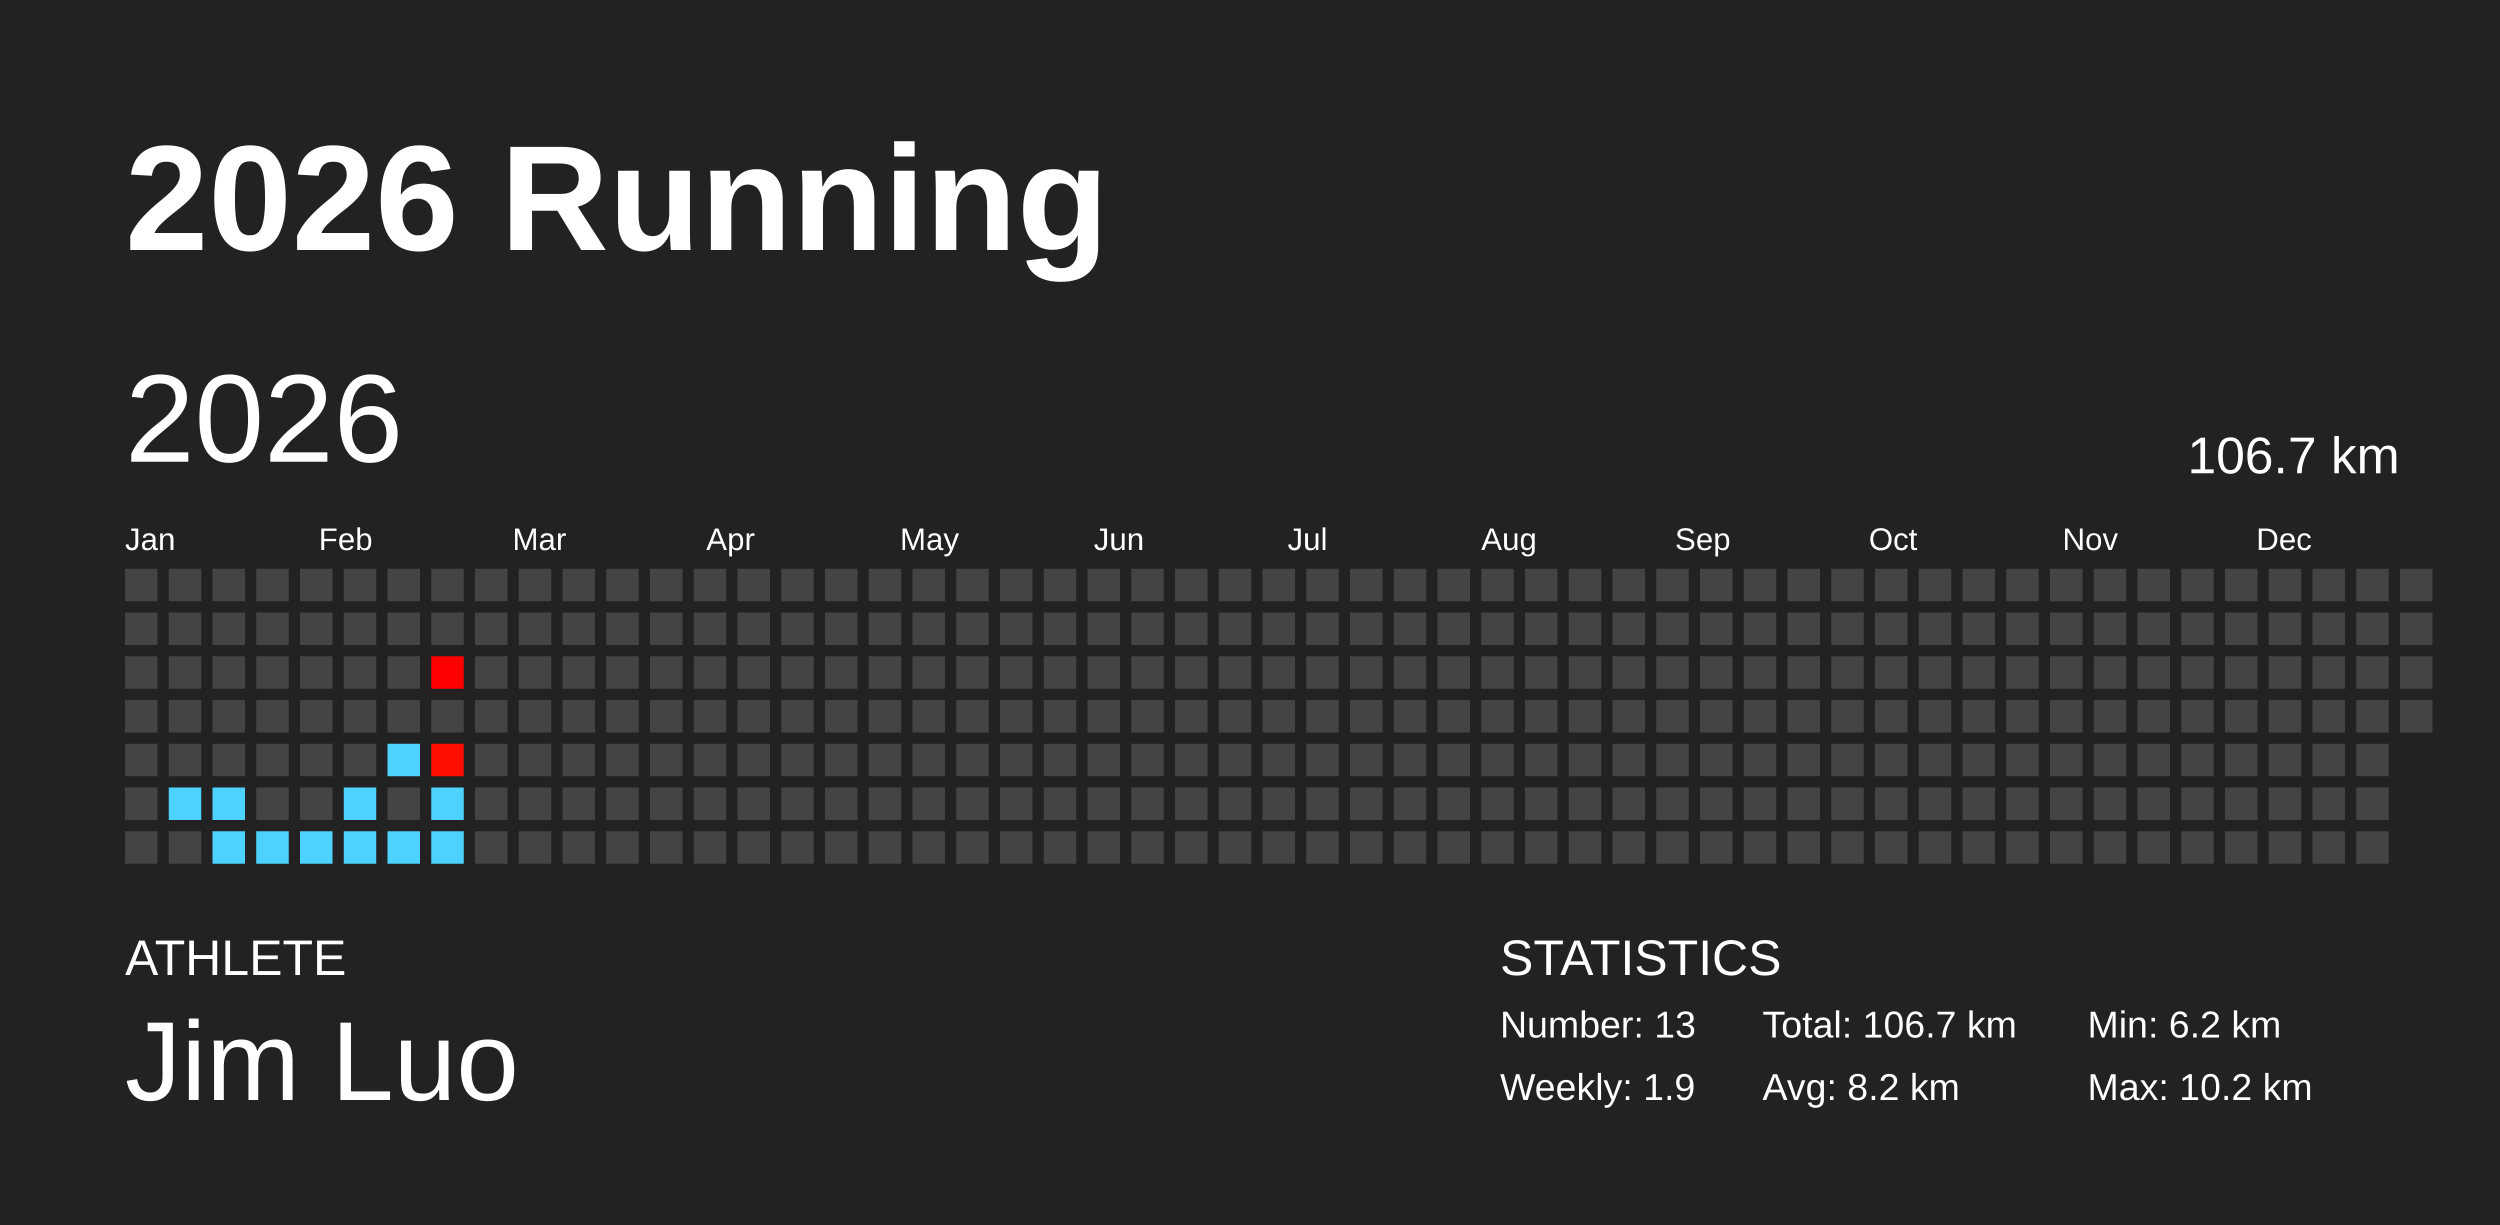
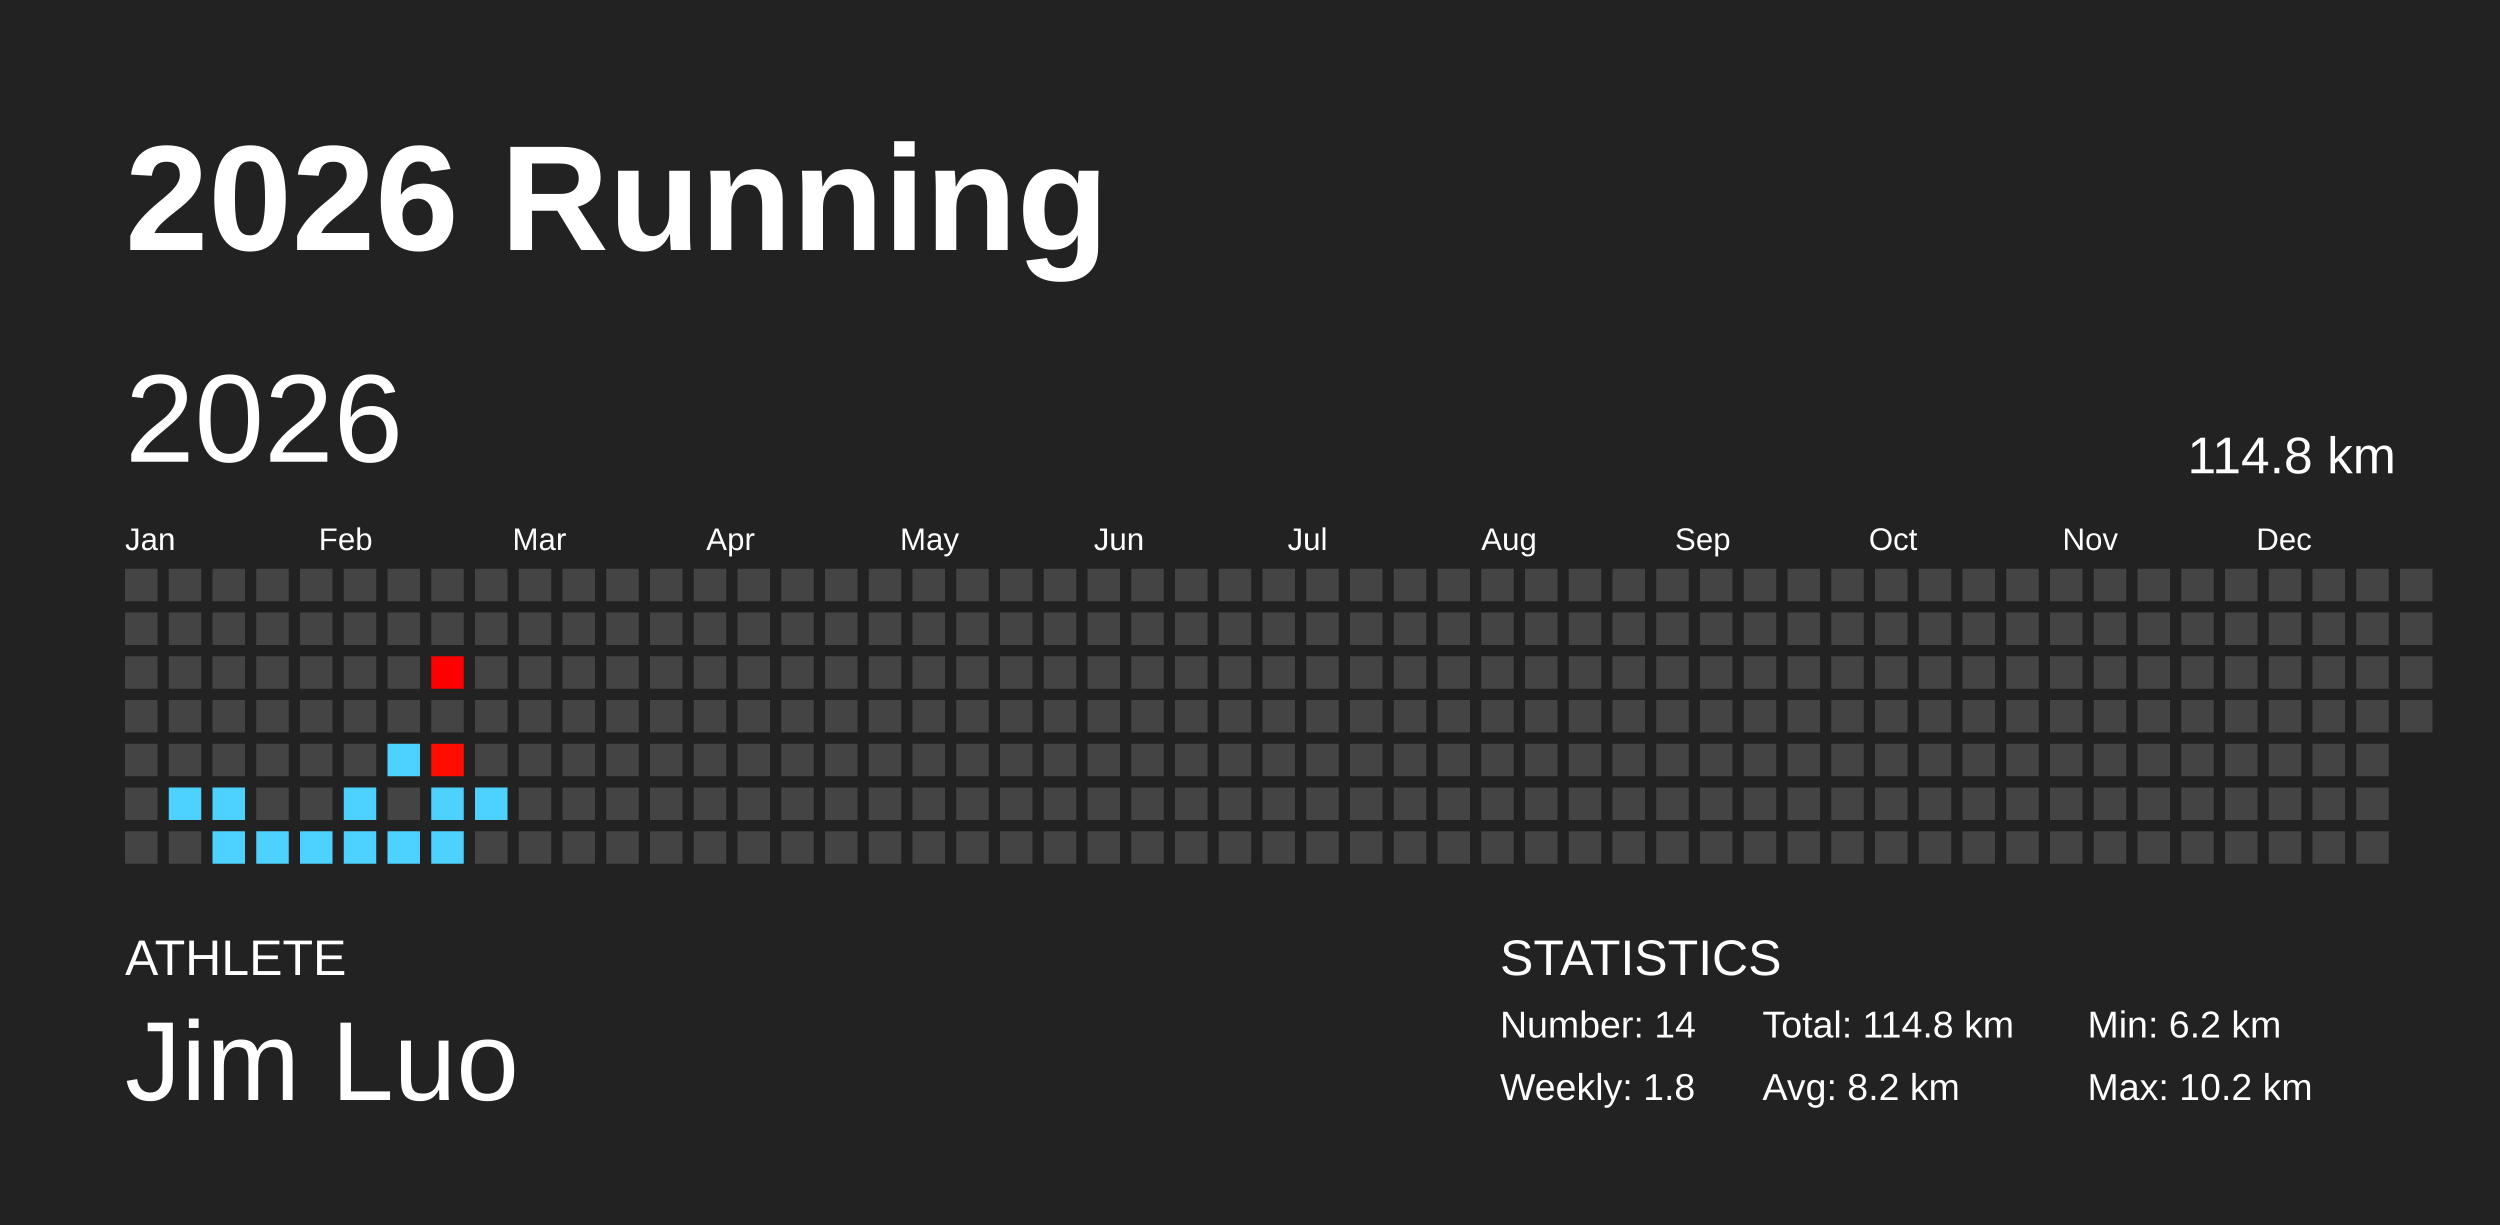
<svg xmlns="http://www.w3.org/2000/svg" baseProfile="full" height="98mm" version="1.1" viewBox="0,0,200,98" width="200mm">
  <defs />
  <rect fill="#222222" height="98" width="200" x="0" y="0" />
  <text fill="#FFFFFF" style="font-size:12px; font-family:Arial; font-weight:bold;" x="10" y="20">2026 Running</text>
  <text fill="#FFFFFF" style="font-size:4px; font-family:Arial" x="10" y="78">ATHLETE</text>
  <text fill="#FFFFFF" style="font-size:9px; font-family:Arial" x="10" y="88">Jim Luo</text>
  <text fill="#FFFFFF" style="font-size:4px; font-family:Arial" x="120" y="78">STATISTICS</text>
-   <text fill="#FFFFFF" style="font-size:3px; font-family:Arial" x="120" y="83">Number: 13</text>
-   <text fill="#FFFFFF" style="font-size:3px; font-family:Arial" x="120" y="88">Weekly: 1.9</text>
-   <text fill="#FFFFFF" style="font-size:3px; font-family:Arial" x="141" y="83">Total: 106.7 km</text>
+   <text fill="#FFFFFF" style="font-size:3px; font-family:Arial" x="120" y="83">Number: 14</text>
+   <text fill="#FFFFFF" style="font-size:3px; font-family:Arial" x="120" y="88">Weekly: 1.8</text>
+   <text fill="#FFFFFF" style="font-size:3px; font-family:Arial" x="141" y="83">Total: 114.8 km</text>
  <text fill="#FFFFFF" style="font-size:3px; font-family:Arial" x="141" y="88">Avg: 8.2 km</text>
  <text fill="#FFFFFF" style="font-size:3px; font-family:Arial" x="167" y="83">Min: 6.2 km</text>
  <text fill="#FFFFFF" style="font-size:3px; font-family:Arial" x="167" y="88">Max: 10.2 km</text>
  <text dominant-baseline="hanging" fill="#FFFFFF" style="font-size:10.0px; font-family:Arial;" x="10" y="30">2026</text>
-   <text dominant-baseline="hanging" fill="#FFFFFF" style="font-size:4.125px; font-family:Arial;" x="175" y="35">106.7 km</text>
+   <text dominant-baseline="hanging" fill="#FFFFFF" style="font-size:4.125px; font-family:Arial;" x="175" y="35">114.8 km</text>
  <text fill="#FFFFFF" style="font-size:2.5px; font-family:Arial" x="10.0" y="44">Jan</text>
  <text fill="#FFFFFF" style="font-size:2.5px; font-family:Arial" x="25.5" y="44">Feb</text>
  <text fill="#FFFFFF" style="font-size:2.5px; font-family:Arial" x="41.0" y="44">Mar</text>
  <text fill="#FFFFFF" style="font-size:2.5px; font-family:Arial" x="56.5" y="44">Apr</text>
  <text fill="#FFFFFF" style="font-size:2.5px; font-family:Arial" x="72.0" y="44">May</text>
  <text fill="#FFFFFF" style="font-size:2.5px; font-family:Arial" x="87.5" y="44">Jun</text>
  <text fill="#FFFFFF" style="font-size:2.5px; font-family:Arial" x="103.0" y="44">Jul</text>
  <text fill="#FFFFFF" style="font-size:2.5px; font-family:Arial" x="118.5" y="44">Aug</text>
  <text fill="#FFFFFF" style="font-size:2.5px; font-family:Arial" x="134.0" y="44">Sep</text>
  <text fill="#FFFFFF" style="font-size:2.5px; font-family:Arial" x="149.5" y="44">Oct</text>
  <text fill="#FFFFFF" style="font-size:2.5px; font-family:Arial" x="165.0" y="44">Nov</text>
  <text fill="#FFFFFF" style="font-size:2.5px; font-family:Arial" x="180.5" y="44">Dec</text>
  <rect fill="#444444" height="2.6" width="2.6" x="10.0" y="45.5" />
  <rect fill="#444444" height="2.6" width="2.6" x="10.0" y="49.0" />
  <rect fill="#444444" height="2.6" width="2.6" x="10.0" y="52.5" />
  <rect fill="#444444" height="2.6" width="2.6" x="10.0" y="56.0" />
  <rect fill="#444444" height="2.6" width="2.6" x="10.0" y="59.5" />
  <rect fill="#444444" height="2.6" width="2.6" x="10.0" y="63.0" />
  <rect fill="#444444" height="2.6" width="2.6" x="10.0" y="66.5" />
  <rect fill="#444444" height="2.6" width="2.6" x="13.5" y="45.5" />
  <rect fill="#444444" height="2.6" width="2.6" x="13.5" y="49.0" />
  <rect fill="#444444" height="2.6" width="2.6" x="13.5" y="52.5" />
  <rect fill="#444444" height="2.6" width="2.6" x="13.5" y="56.0" />
  <rect fill="#444444" height="2.6" width="2.6" x="13.5" y="59.5" />
  <rect fill="#4dd2ff" height="2.6" width="2.6" x="13.5" y="63.0" />
  <rect fill="#444444" height="2.6" width="2.6" x="13.5" y="66.5" />
  <rect fill="#444444" height="2.6" width="2.6" x="17.0" y="45.5" />
  <rect fill="#444444" height="2.6" width="2.6" x="17.0" y="49.0" />
  <rect fill="#444444" height="2.6" width="2.6" x="17.0" y="52.5" />
  <rect fill="#444444" height="2.6" width="2.6" x="17.0" y="56.0" />
  <rect fill="#444444" height="2.6" width="2.6" x="17.0" y="59.5" />
  <rect fill="#4dd2ff" height="2.6" width="2.6" x="17.0" y="63.0" />
  <rect fill="#4dd2ff" height="2.6" width="2.6" x="17.0" y="66.5" />
  <rect fill="#444444" height="2.6" width="2.6" x="20.5" y="45.5" />
  <rect fill="#444444" height="2.6" width="2.6" x="20.5" y="49.0" />
  <rect fill="#444444" height="2.6" width="2.6" x="20.5" y="52.5" />
  <rect fill="#444444" height="2.6" width="2.6" x="20.5" y="56.0" />
  <rect fill="#444444" height="2.6" width="2.6" x="20.5" y="59.5" />
  <rect fill="#444444" height="2.6" width="2.6" x="20.5" y="63.0" />
  <rect fill="#4dd2ff" height="2.6" width="2.6" x="20.5" y="66.5" />
  <rect fill="#444444" height="2.6" width="2.6" x="24.0" y="45.5" />
  <rect fill="#444444" height="2.6" width="2.6" x="24.0" y="49.0" />
  <rect fill="#444444" height="2.6" width="2.6" x="24.0" y="52.5" />
  <rect fill="#444444" height="2.6" width="2.6" x="24.0" y="56.0" />
  <rect fill="#444444" height="2.6" width="2.6" x="24.0" y="59.5" />
  <rect fill="#444444" height="2.6" width="2.6" x="24.0" y="63.0" />
  <rect fill="#4dd2ff" height="2.6" width="2.6" x="24.0" y="66.5" />
  <rect fill="#444444" height="2.6" width="2.6" x="27.5" y="45.5" />
  <rect fill="#444444" height="2.6" width="2.6" x="27.5" y="49.0" />
  <rect fill="#444444" height="2.6" width="2.6" x="27.5" y="52.5" />
  <rect fill="#444444" height="2.6" width="2.6" x="27.5" y="56.0" />
  <rect fill="#444444" height="2.6" width="2.6" x="27.5" y="59.5" />
  <rect fill="#4dd2ff" height="2.6" width="2.6" x="27.5" y="63.0" />
  <rect fill="#4dd2ff" height="2.6" width="2.6" x="27.5" y="66.5" />
  <rect fill="#444444" height="2.6" width="2.6" x="31.0" y="45.5" />
  <rect fill="#444444" height="2.6" width="2.6" x="31.0" y="49.0" />
  <rect fill="#444444" height="2.6" width="2.6" x="31.0" y="52.5" />
  <rect fill="#444444" height="2.6" width="2.6" x="31.0" y="56.0" />
  <rect fill="#4dd2ff" height="2.6" width="2.6" x="31.0" y="59.5" />
  <rect fill="#444444" height="2.6" width="2.6" x="31.0" y="63.0" />
  <rect fill="#4dd2ff" height="2.6" width="2.6" x="31.0" y="66.5" />
  <rect fill="#444444" height="2.6" width="2.6" x="34.5" y="45.5" />
  <rect fill="#444444" height="2.6" width="2.6" x="34.5" y="49.0" />
  <rect fill="#ff0000" height="2.6" width="2.6" x="34.5" y="52.5" />
  <rect fill="#444444" height="2.6" width="2.6" x="34.5" y="56.0" />
  <rect fill="#ff0d00" height="2.6" width="2.6" x="34.5" y="59.5" />
  <rect fill="#4dd2ff" height="2.6" width="2.6" x="34.5" y="63.0" />
  <rect fill="#4dd2ff" height="2.6" width="2.6" x="34.5" y="66.5" />
  <rect fill="#444444" height="2.6" width="2.6" x="38.0" y="45.5" />
  <rect fill="#444444" height="2.6" width="2.6" x="38.0" y="49.0" />
  <rect fill="#444444" height="2.6" width="2.6" x="38.0" y="52.5" />
  <rect fill="#444444" height="2.6" width="2.6" x="38.0" y="56.0" />
  <rect fill="#444444" height="2.6" width="2.6" x="38.0" y="59.5" />
-   <rect fill="#444444" height="2.6" width="2.6" x="38.0" y="63.0" />
+   <rect fill="#4dd2ff" height="2.6" width="2.6" x="38.0" y="63.0" />
  <rect fill="#444444" height="2.6" width="2.6" x="38.0" y="66.5" />
  <rect fill="#444444" height="2.6" width="2.6" x="41.5" y="45.5" />
  <rect fill="#444444" height="2.6" width="2.6" x="41.5" y="49.0" />
  <rect fill="#444444" height="2.6" width="2.6" x="41.5" y="52.5" />
  <rect fill="#444444" height="2.6" width="2.6" x="41.5" y="56.0" />
  <rect fill="#444444" height="2.6" width="2.6" x="41.5" y="59.5" />
  <rect fill="#444444" height="2.6" width="2.6" x="41.5" y="63.0" />
  <rect fill="#444444" height="2.6" width="2.6" x="41.5" y="66.5" />
  <rect fill="#444444" height="2.6" width="2.6" x="45.0" y="45.5" />
  <rect fill="#444444" height="2.6" width="2.6" x="45.0" y="49.0" />
  <rect fill="#444444" height="2.6" width="2.6" x="45.0" y="52.5" />
  <rect fill="#444444" height="2.6" width="2.6" x="45.0" y="56.0" />
  <rect fill="#444444" height="2.6" width="2.6" x="45.0" y="59.5" />
  <rect fill="#444444" height="2.6" width="2.6" x="45.0" y="63.0" />
  <rect fill="#444444" height="2.6" width="2.6" x="45.0" y="66.5" />
  <rect fill="#444444" height="2.6" width="2.6" x="48.5" y="45.5" />
  <rect fill="#444444" height="2.6" width="2.6" x="48.5" y="49.0" />
  <rect fill="#444444" height="2.6" width="2.6" x="48.5" y="52.5" />
  <rect fill="#444444" height="2.6" width="2.6" x="48.5" y="56.0" />
  <rect fill="#444444" height="2.6" width="2.6" x="48.5" y="59.5" />
  <rect fill="#444444" height="2.6" width="2.6" x="48.5" y="63.0" />
  <rect fill="#444444" height="2.6" width="2.6" x="48.5" y="66.5" />
  <rect fill="#444444" height="2.6" width="2.6" x="52.0" y="45.5" />
  <rect fill="#444444" height="2.6" width="2.6" x="52.0" y="49.0" />
  <rect fill="#444444" height="2.6" width="2.6" x="52.0" y="52.5" />
  <rect fill="#444444" height="2.6" width="2.6" x="52.0" y="56.0" />
  <rect fill="#444444" height="2.6" width="2.6" x="52.0" y="59.5" />
  <rect fill="#444444" height="2.6" width="2.6" x="52.0" y="63.0" />
  <rect fill="#444444" height="2.6" width="2.6" x="52.0" y="66.5" />
  <rect fill="#444444" height="2.6" width="2.6" x="55.5" y="45.5" />
  <rect fill="#444444" height="2.6" width="2.6" x="55.5" y="49.0" />
  <rect fill="#444444" height="2.6" width="2.6" x="55.5" y="52.5" />
  <rect fill="#444444" height="2.6" width="2.6" x="55.5" y="56.0" />
  <rect fill="#444444" height="2.6" width="2.6" x="55.5" y="59.5" />
  <rect fill="#444444" height="2.6" width="2.6" x="55.5" y="63.0" />
  <rect fill="#444444" height="2.6" width="2.6" x="55.5" y="66.5" />
  <rect fill="#444444" height="2.6" width="2.6" x="59.0" y="45.5" />
  <rect fill="#444444" height="2.6" width="2.6" x="59.0" y="49.0" />
  <rect fill="#444444" height="2.6" width="2.6" x="59.0" y="52.5" />
  <rect fill="#444444" height="2.6" width="2.6" x="59.0" y="56.0" />
  <rect fill="#444444" height="2.6" width="2.6" x="59.0" y="59.5" />
  <rect fill="#444444" height="2.6" width="2.6" x="59.0" y="63.0" />
  <rect fill="#444444" height="2.6" width="2.6" x="59.0" y="66.5" />
  <rect fill="#444444" height="2.6" width="2.6" x="62.5" y="45.5" />
  <rect fill="#444444" height="2.6" width="2.6" x="62.5" y="49.0" />
  <rect fill="#444444" height="2.6" width="2.6" x="62.5" y="52.5" />
  <rect fill="#444444" height="2.6" width="2.6" x="62.5" y="56.0" />
  <rect fill="#444444" height="2.6" width="2.6" x="62.5" y="59.5" />
  <rect fill="#444444" height="2.6" width="2.6" x="62.5" y="63.0" />
  <rect fill="#444444" height="2.6" width="2.6" x="62.5" y="66.5" />
  <rect fill="#444444" height="2.6" width="2.6" x="66.0" y="45.5" />
  <rect fill="#444444" height="2.6" width="2.6" x="66.0" y="49.0" />
  <rect fill="#444444" height="2.6" width="2.6" x="66.0" y="52.5" />
  <rect fill="#444444" height="2.6" width="2.6" x="66.0" y="56.0" />
  <rect fill="#444444" height="2.6" width="2.6" x="66.0" y="59.5" />
  <rect fill="#444444" height="2.6" width="2.6" x="66.0" y="63.0" />
  <rect fill="#444444" height="2.6" width="2.6" x="66.0" y="66.5" />
  <rect fill="#444444" height="2.6" width="2.6" x="69.5" y="45.5" />
  <rect fill="#444444" height="2.6" width="2.6" x="69.5" y="49.0" />
  <rect fill="#444444" height="2.6" width="2.6" x="69.5" y="52.5" />
  <rect fill="#444444" height="2.6" width="2.6" x="69.5" y="56.0" />
  <rect fill="#444444" height="2.6" width="2.6" x="69.5" y="59.5" />
  <rect fill="#444444" height="2.6" width="2.6" x="69.5" y="63.0" />
  <rect fill="#444444" height="2.6" width="2.6" x="69.5" y="66.5" />
  <rect fill="#444444" height="2.6" width="2.6" x="73.0" y="45.5" />
  <rect fill="#444444" height="2.6" width="2.6" x="73.0" y="49.0" />
  <rect fill="#444444" height="2.6" width="2.6" x="73.0" y="52.5" />
  <rect fill="#444444" height="2.6" width="2.6" x="73.0" y="56.0" />
  <rect fill="#444444" height="2.6" width="2.6" x="73.0" y="59.5" />
  <rect fill="#444444" height="2.6" width="2.6" x="73.0" y="63.0" />
  <rect fill="#444444" height="2.6" width="2.6" x="73.0" y="66.5" />
  <rect fill="#444444" height="2.6" width="2.6" x="76.5" y="45.5" />
  <rect fill="#444444" height="2.6" width="2.6" x="76.5" y="49.0" />
  <rect fill="#444444" height="2.6" width="2.6" x="76.5" y="52.5" />
  <rect fill="#444444" height="2.6" width="2.6" x="76.5" y="56.0" />
  <rect fill="#444444" height="2.6" width="2.6" x="76.5" y="59.5" />
  <rect fill="#444444" height="2.6" width="2.6" x="76.5" y="63.0" />
  <rect fill="#444444" height="2.6" width="2.6" x="76.5" y="66.5" />
  <rect fill="#444444" height="2.6" width="2.6" x="80.0" y="45.5" />
  <rect fill="#444444" height="2.6" width="2.6" x="80.0" y="49.0" />
  <rect fill="#444444" height="2.6" width="2.6" x="80.0" y="52.5" />
  <rect fill="#444444" height="2.6" width="2.6" x="80.0" y="56.0" />
  <rect fill="#444444" height="2.6" width="2.6" x="80.0" y="59.5" />
  <rect fill="#444444" height="2.6" width="2.6" x="80.0" y="63.0" />
  <rect fill="#444444" height="2.6" width="2.6" x="80.0" y="66.5" />
  <rect fill="#444444" height="2.6" width="2.6" x="83.5" y="45.5" />
  <rect fill="#444444" height="2.6" width="2.6" x="83.5" y="49.0" />
  <rect fill="#444444" height="2.6" width="2.6" x="83.5" y="52.5" />
  <rect fill="#444444" height="2.6" width="2.6" x="83.5" y="56.0" />
  <rect fill="#444444" height="2.6" width="2.6" x="83.5" y="59.5" />
  <rect fill="#444444" height="2.6" width="2.6" x="83.5" y="63.0" />
  <rect fill="#444444" height="2.6" width="2.6" x="83.5" y="66.5" />
  <rect fill="#444444" height="2.6" width="2.6" x="87.0" y="45.5" />
  <rect fill="#444444" height="2.6" width="2.6" x="87.0" y="49.0" />
  <rect fill="#444444" height="2.6" width="2.6" x="87.0" y="52.5" />
  <rect fill="#444444" height="2.6" width="2.6" x="87.0" y="56.0" />
  <rect fill="#444444" height="2.6" width="2.6" x="87.0" y="59.5" />
  <rect fill="#444444" height="2.6" width="2.6" x="87.0" y="63.0" />
  <rect fill="#444444" height="2.6" width="2.6" x="87.0" y="66.5" />
  <rect fill="#444444" height="2.6" width="2.6" x="90.5" y="45.5" />
  <rect fill="#444444" height="2.6" width="2.6" x="90.5" y="49.0" />
  <rect fill="#444444" height="2.6" width="2.6" x="90.5" y="52.5" />
  <rect fill="#444444" height="2.6" width="2.6" x="90.5" y="56.0" />
  <rect fill="#444444" height="2.6" width="2.6" x="90.5" y="59.5" />
  <rect fill="#444444" height="2.6" width="2.6" x="90.5" y="63.0" />
  <rect fill="#444444" height="2.6" width="2.6" x="90.5" y="66.5" />
  <rect fill="#444444" height="2.6" width="2.6" x="94.0" y="45.5" />
  <rect fill="#444444" height="2.6" width="2.6" x="94.0" y="49.0" />
  <rect fill="#444444" height="2.6" width="2.6" x="94.0" y="52.5" />
  <rect fill="#444444" height="2.6" width="2.6" x="94.0" y="56.0" />
  <rect fill="#444444" height="2.6" width="2.6" x="94.0" y="59.5" />
  <rect fill="#444444" height="2.6" width="2.6" x="94.0" y="63.0" />
  <rect fill="#444444" height="2.6" width="2.6" x="94.0" y="66.5" />
  <rect fill="#444444" height="2.6" width="2.6" x="97.5" y="45.5" />
  <rect fill="#444444" height="2.6" width="2.6" x="97.5" y="49.0" />
  <rect fill="#444444" height="2.6" width="2.6" x="97.5" y="52.5" />
  <rect fill="#444444" height="2.6" width="2.6" x="97.5" y="56.0" />
  <rect fill="#444444" height="2.6" width="2.6" x="97.5" y="59.5" />
  <rect fill="#444444" height="2.6" width="2.6" x="97.5" y="63.0" />
  <rect fill="#444444" height="2.6" width="2.6" x="97.5" y="66.5" />
  <rect fill="#444444" height="2.6" width="2.6" x="101.0" y="45.5" />
  <rect fill="#444444" height="2.6" width="2.6" x="101.0" y="49.0" />
  <rect fill="#444444" height="2.6" width="2.6" x="101.0" y="52.5" />
  <rect fill="#444444" height="2.6" width="2.6" x="101.0" y="56.0" />
  <rect fill="#444444" height="2.6" width="2.6" x="101.0" y="59.5" />
  <rect fill="#444444" height="2.6" width="2.6" x="101.0" y="63.0" />
  <rect fill="#444444" height="2.6" width="2.6" x="101.0" y="66.5" />
  <rect fill="#444444" height="2.6" width="2.6" x="104.5" y="45.5" />
  <rect fill="#444444" height="2.6" width="2.6" x="104.5" y="49.0" />
  <rect fill="#444444" height="2.6" width="2.6" x="104.5" y="52.5" />
  <rect fill="#444444" height="2.6" width="2.6" x="104.5" y="56.0" />
  <rect fill="#444444" height="2.6" width="2.6" x="104.5" y="59.5" />
  <rect fill="#444444" height="2.6" width="2.6" x="104.5" y="63.0" />
  <rect fill="#444444" height="2.6" width="2.6" x="104.5" y="66.5" />
  <rect fill="#444444" height="2.6" width="2.6" x="108.0" y="45.5" />
  <rect fill="#444444" height="2.6" width="2.6" x="108.0" y="49.0" />
  <rect fill="#444444" height="2.6" width="2.6" x="108.0" y="52.5" />
  <rect fill="#444444" height="2.6" width="2.6" x="108.0" y="56.0" />
  <rect fill="#444444" height="2.6" width="2.6" x="108.0" y="59.5" />
  <rect fill="#444444" height="2.6" width="2.6" x="108.0" y="63.0" />
  <rect fill="#444444" height="2.6" width="2.6" x="108.0" y="66.5" />
  <rect fill="#444444" height="2.6" width="2.6" x="111.5" y="45.5" />
  <rect fill="#444444" height="2.6" width="2.6" x="111.5" y="49.0" />
  <rect fill="#444444" height="2.6" width="2.6" x="111.5" y="52.5" />
  <rect fill="#444444" height="2.6" width="2.6" x="111.5" y="56.0" />
  <rect fill="#444444" height="2.6" width="2.6" x="111.5" y="59.5" />
  <rect fill="#444444" height="2.6" width="2.6" x="111.5" y="63.0" />
  <rect fill="#444444" height="2.6" width="2.6" x="111.5" y="66.5" />
  <rect fill="#444444" height="2.6" width="2.6" x="115.0" y="45.5" />
  <rect fill="#444444" height="2.6" width="2.6" x="115.0" y="49.0" />
  <rect fill="#444444" height="2.6" width="2.6" x="115.0" y="52.5" />
  <rect fill="#444444" height="2.6" width="2.6" x="115.0" y="56.0" />
  <rect fill="#444444" height="2.6" width="2.6" x="115.0" y="59.5" />
  <rect fill="#444444" height="2.6" width="2.6" x="115.0" y="63.0" />
  <rect fill="#444444" height="2.6" width="2.6" x="115.0" y="66.5" />
  <rect fill="#444444" height="2.6" width="2.6" x="118.5" y="45.5" />
  <rect fill="#444444" height="2.6" width="2.6" x="118.5" y="49.0" />
  <rect fill="#444444" height="2.6" width="2.6" x="118.5" y="52.5" />
  <rect fill="#444444" height="2.6" width="2.6" x="118.5" y="56.0" />
  <rect fill="#444444" height="2.6" width="2.6" x="118.5" y="59.5" />
  <rect fill="#444444" height="2.6" width="2.6" x="118.5" y="63.0" />
  <rect fill="#444444" height="2.6" width="2.6" x="118.5" y="66.5" />
  <rect fill="#444444" height="2.6" width="2.6" x="122.0" y="45.5" />
  <rect fill="#444444" height="2.6" width="2.6" x="122.0" y="49.0" />
  <rect fill="#444444" height="2.6" width="2.6" x="122.0" y="52.5" />
  <rect fill="#444444" height="2.6" width="2.6" x="122.0" y="56.0" />
  <rect fill="#444444" height="2.6" width="2.6" x="122.0" y="59.5" />
  <rect fill="#444444" height="2.6" width="2.6" x="122.0" y="63.0" />
  <rect fill="#444444" height="2.6" width="2.6" x="122.0" y="66.5" />
  <rect fill="#444444" height="2.6" width="2.6" x="125.5" y="45.5" />
  <rect fill="#444444" height="2.6" width="2.6" x="125.5" y="49.0" />
  <rect fill="#444444" height="2.6" width="2.6" x="125.5" y="52.5" />
  <rect fill="#444444" height="2.6" width="2.6" x="125.5" y="56.0" />
  <rect fill="#444444" height="2.6" width="2.6" x="125.5" y="59.5" />
  <rect fill="#444444" height="2.6" width="2.6" x="125.5" y="63.0" />
  <rect fill="#444444" height="2.6" width="2.6" x="125.5" y="66.5" />
  <rect fill="#444444" height="2.6" width="2.6" x="129.0" y="45.5" />
  <rect fill="#444444" height="2.6" width="2.6" x="129.0" y="49.0" />
  <rect fill="#444444" height="2.6" width="2.6" x="129.0" y="52.5" />
  <rect fill="#444444" height="2.6" width="2.6" x="129.0" y="56.0" />
  <rect fill="#444444" height="2.6" width="2.6" x="129.0" y="59.5" />
  <rect fill="#444444" height="2.6" width="2.6" x="129.0" y="63.0" />
  <rect fill="#444444" height="2.6" width="2.6" x="129.0" y="66.5" />
  <rect fill="#444444" height="2.6" width="2.6" x="132.5" y="45.5" />
  <rect fill="#444444" height="2.6" width="2.6" x="132.5" y="49.0" />
  <rect fill="#444444" height="2.6" width="2.6" x="132.5" y="52.5" />
  <rect fill="#444444" height="2.6" width="2.6" x="132.5" y="56.0" />
  <rect fill="#444444" height="2.6" width="2.6" x="132.5" y="59.5" />
  <rect fill="#444444" height="2.6" width="2.6" x="132.5" y="63.0" />
  <rect fill="#444444" height="2.6" width="2.6" x="132.5" y="66.5" />
  <rect fill="#444444" height="2.6" width="2.6" x="136.0" y="45.5" />
  <rect fill="#444444" height="2.6" width="2.6" x="136.0" y="49.0" />
  <rect fill="#444444" height="2.6" width="2.6" x="136.0" y="52.5" />
  <rect fill="#444444" height="2.6" width="2.6" x="136.0" y="56.0" />
  <rect fill="#444444" height="2.6" width="2.6" x="136.0" y="59.5" />
  <rect fill="#444444" height="2.6" width="2.6" x="136.0" y="63.0" />
  <rect fill="#444444" height="2.6" width="2.6" x="136.0" y="66.5" />
  <rect fill="#444444" height="2.6" width="2.6" x="139.5" y="45.5" />
  <rect fill="#444444" height="2.6" width="2.6" x="139.5" y="49.0" />
  <rect fill="#444444" height="2.6" width="2.6" x="139.5" y="52.5" />
  <rect fill="#444444" height="2.6" width="2.6" x="139.5" y="56.0" />
  <rect fill="#444444" height="2.6" width="2.6" x="139.5" y="59.5" />
  <rect fill="#444444" height="2.6" width="2.6" x="139.5" y="63.0" />
  <rect fill="#444444" height="2.6" width="2.6" x="139.5" y="66.5" />
  <rect fill="#444444" height="2.6" width="2.6" x="143.0" y="45.5" />
  <rect fill="#444444" height="2.6" width="2.6" x="143.0" y="49.0" />
  <rect fill="#444444" height="2.6" width="2.6" x="143.0" y="52.5" />
  <rect fill="#444444" height="2.6" width="2.6" x="143.0" y="56.0" />
  <rect fill="#444444" height="2.6" width="2.6" x="143.0" y="59.5" />
  <rect fill="#444444" height="2.6" width="2.6" x="143.0" y="63.0" />
  <rect fill="#444444" height="2.6" width="2.6" x="143.0" y="66.5" />
  <rect fill="#444444" height="2.6" width="2.6" x="146.5" y="45.5" />
  <rect fill="#444444" height="2.6" width="2.6" x="146.5" y="49.0" />
  <rect fill="#444444" height="2.6" width="2.6" x="146.5" y="52.5" />
  <rect fill="#444444" height="2.6" width="2.6" x="146.5" y="56.0" />
  <rect fill="#444444" height="2.6" width="2.6" x="146.5" y="59.5" />
  <rect fill="#444444" height="2.6" width="2.6" x="146.5" y="63.0" />
  <rect fill="#444444" height="2.6" width="2.6" x="146.5" y="66.5" />
  <rect fill="#444444" height="2.6" width="2.6" x="150.0" y="45.5" />
  <rect fill="#444444" height="2.6" width="2.6" x="150.0" y="49.0" />
  <rect fill="#444444" height="2.6" width="2.6" x="150.0" y="52.5" />
  <rect fill="#444444" height="2.6" width="2.6" x="150.0" y="56.0" />
  <rect fill="#444444" height="2.6" width="2.6" x="150.0" y="59.5" />
  <rect fill="#444444" height="2.6" width="2.6" x="150.0" y="63.0" />
  <rect fill="#444444" height="2.6" width="2.6" x="150.0" y="66.5" />
  <rect fill="#444444" height="2.6" width="2.6" x="153.5" y="45.5" />
  <rect fill="#444444" height="2.6" width="2.6" x="153.5" y="49.0" />
  <rect fill="#444444" height="2.6" width="2.6" x="153.5" y="52.5" />
  <rect fill="#444444" height="2.6" width="2.6" x="153.5" y="56.0" />
  <rect fill="#444444" height="2.6" width="2.6" x="153.5" y="59.5" />
  <rect fill="#444444" height="2.6" width="2.6" x="153.5" y="63.0" />
  <rect fill="#444444" height="2.6" width="2.6" x="153.5" y="66.5" />
  <rect fill="#444444" height="2.6" width="2.6" x="157.0" y="45.5" />
  <rect fill="#444444" height="2.6" width="2.6" x="157.0" y="49.0" />
  <rect fill="#444444" height="2.6" width="2.6" x="157.0" y="52.5" />
  <rect fill="#444444" height="2.6" width="2.6" x="157.0" y="56.0" />
  <rect fill="#444444" height="2.6" width="2.6" x="157.0" y="59.5" />
  <rect fill="#444444" height="2.6" width="2.6" x="157.0" y="63.0" />
  <rect fill="#444444" height="2.6" width="2.6" x="157.0" y="66.5" />
  <rect fill="#444444" height="2.6" width="2.6" x="160.5" y="45.5" />
  <rect fill="#444444" height="2.6" width="2.6" x="160.5" y="49.0" />
  <rect fill="#444444" height="2.6" width="2.6" x="160.5" y="52.5" />
  <rect fill="#444444" height="2.6" width="2.6" x="160.5" y="56.0" />
  <rect fill="#444444" height="2.6" width="2.6" x="160.5" y="59.5" />
  <rect fill="#444444" height="2.6" width="2.6" x="160.5" y="63.0" />
  <rect fill="#444444" height="2.6" width="2.6" x="160.5" y="66.5" />
  <rect fill="#444444" height="2.6" width="2.6" x="164.0" y="45.5" />
  <rect fill="#444444" height="2.6" width="2.6" x="164.0" y="49.0" />
  <rect fill="#444444" height="2.6" width="2.6" x="164.0" y="52.5" />
  <rect fill="#444444" height="2.6" width="2.6" x="164.0" y="56.0" />
  <rect fill="#444444" height="2.6" width="2.6" x="164.0" y="59.5" />
  <rect fill="#444444" height="2.6" width="2.6" x="164.0" y="63.0" />
  <rect fill="#444444" height="2.6" width="2.6" x="164.0" y="66.5" />
  <rect fill="#444444" height="2.6" width="2.6" x="167.5" y="45.5" />
  <rect fill="#444444" height="2.6" width="2.6" x="167.5" y="49.0" />
  <rect fill="#444444" height="2.6" width="2.6" x="167.5" y="52.5" />
  <rect fill="#444444" height="2.6" width="2.6" x="167.5" y="56.0" />
  <rect fill="#444444" height="2.6" width="2.6" x="167.5" y="59.5" />
  <rect fill="#444444" height="2.6" width="2.6" x="167.5" y="63.0" />
  <rect fill="#444444" height="2.6" width="2.6" x="167.5" y="66.5" />
  <rect fill="#444444" height="2.6" width="2.6" x="171.0" y="45.5" />
  <rect fill="#444444" height="2.6" width="2.6" x="171.0" y="49.0" />
  <rect fill="#444444" height="2.6" width="2.6" x="171.0" y="52.5" />
  <rect fill="#444444" height="2.6" width="2.6" x="171.0" y="56.0" />
  <rect fill="#444444" height="2.6" width="2.6" x="171.0" y="59.5" />
  <rect fill="#444444" height="2.6" width="2.6" x="171.0" y="63.0" />
  <rect fill="#444444" height="2.6" width="2.6" x="171.0" y="66.5" />
  <rect fill="#444444" height="2.6" width="2.6" x="174.5" y="45.5" />
  <rect fill="#444444" height="2.6" width="2.6" x="174.5" y="49.0" />
  <rect fill="#444444" height="2.6" width="2.6" x="174.5" y="52.5" />
  <rect fill="#444444" height="2.6" width="2.6" x="174.5" y="56.0" />
  <rect fill="#444444" height="2.6" width="2.6" x="174.5" y="59.5" />
  <rect fill="#444444" height="2.6" width="2.6" x="174.5" y="63.0" />
  <rect fill="#444444" height="2.6" width="2.6" x="174.5" y="66.5" />
  <rect fill="#444444" height="2.6" width="2.6" x="178.0" y="45.5" />
  <rect fill="#444444" height="2.6" width="2.6" x="178.0" y="49.0" />
  <rect fill="#444444" height="2.6" width="2.6" x="178.0" y="52.5" />
  <rect fill="#444444" height="2.6" width="2.6" x="178.0" y="56.0" />
  <rect fill="#444444" height="2.6" width="2.6" x="178.0" y="59.5" />
  <rect fill="#444444" height="2.6" width="2.6" x="178.0" y="63.0" />
  <rect fill="#444444" height="2.6" width="2.6" x="178.0" y="66.5" />
  <rect fill="#444444" height="2.6" width="2.6" x="181.5" y="45.5" />
  <rect fill="#444444" height="2.6" width="2.6" x="181.5" y="49.0" />
  <rect fill="#444444" height="2.6" width="2.6" x="181.5" y="52.5" />
  <rect fill="#444444" height="2.6" width="2.6" x="181.5" y="56.0" />
  <rect fill="#444444" height="2.6" width="2.6" x="181.5" y="59.5" />
  <rect fill="#444444" height="2.6" width="2.6" x="181.5" y="63.0" />
  <rect fill="#444444" height="2.6" width="2.6" x="181.5" y="66.5" />
  <rect fill="#444444" height="2.6" width="2.6" x="185.0" y="45.5" />
  <rect fill="#444444" height="2.6" width="2.6" x="185.0" y="49.0" />
  <rect fill="#444444" height="2.6" width="2.6" x="185.0" y="52.5" />
  <rect fill="#444444" height="2.6" width="2.6" x="185.0" y="56.0" />
  <rect fill="#444444" height="2.6" width="2.6" x="185.0" y="59.5" />
  <rect fill="#444444" height="2.6" width="2.6" x="185.0" y="63.0" />
  <rect fill="#444444" height="2.6" width="2.6" x="185.0" y="66.5" />
  <rect fill="#444444" height="2.6" width="2.6" x="188.5" y="45.5" />
  <rect fill="#444444" height="2.6" width="2.6" x="188.5" y="49.0" />
  <rect fill="#444444" height="2.6" width="2.6" x="188.5" y="52.5" />
  <rect fill="#444444" height="2.6" width="2.6" x="188.5" y="56.0" />
  <rect fill="#444444" height="2.6" width="2.6" x="188.5" y="59.5" />
  <rect fill="#444444" height="2.6" width="2.6" x="188.5" y="63.0" />
  <rect fill="#444444" height="2.6" width="2.6" x="188.5" y="66.5" />
  <rect fill="#444444" height="2.6" width="2.6" x="192.0" y="45.5" />
  <rect fill="#444444" height="2.6" width="2.6" x="192.0" y="49.0" />
  <rect fill="#444444" height="2.6" width="2.6" x="192.0" y="52.5" />
  <rect fill="#444444" height="2.6" width="2.6" x="192.0" y="56.0" />
</svg>
